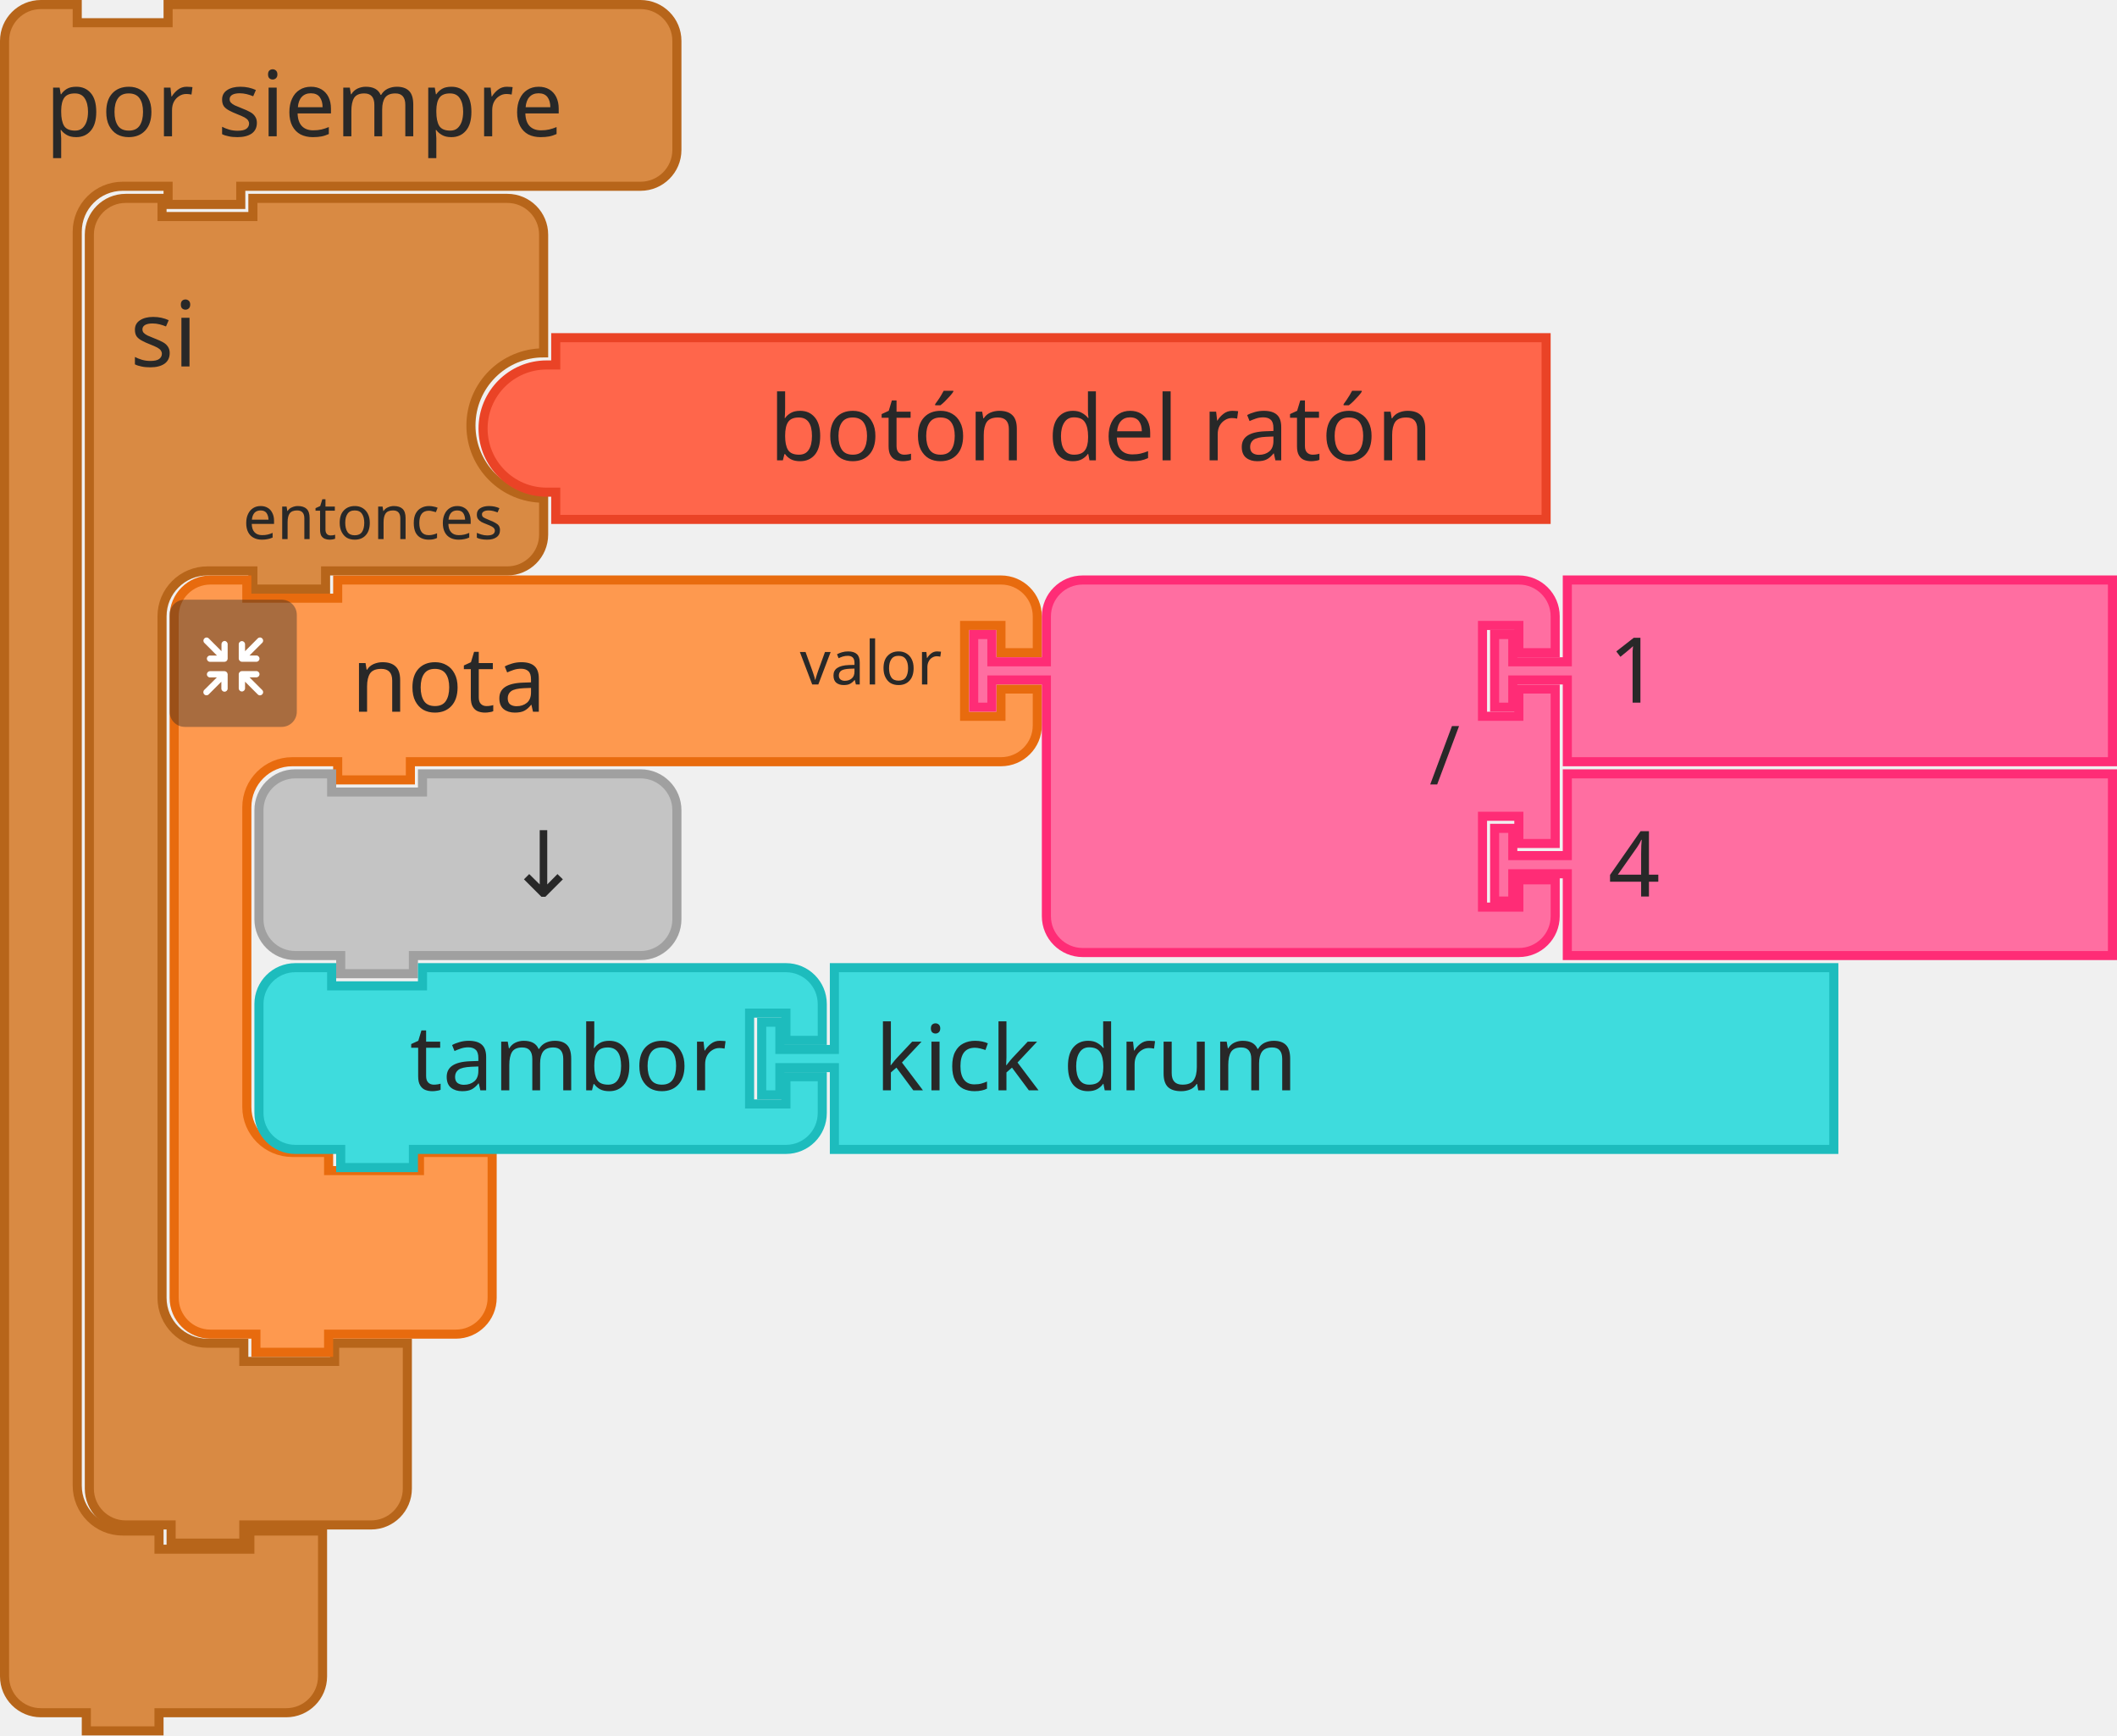
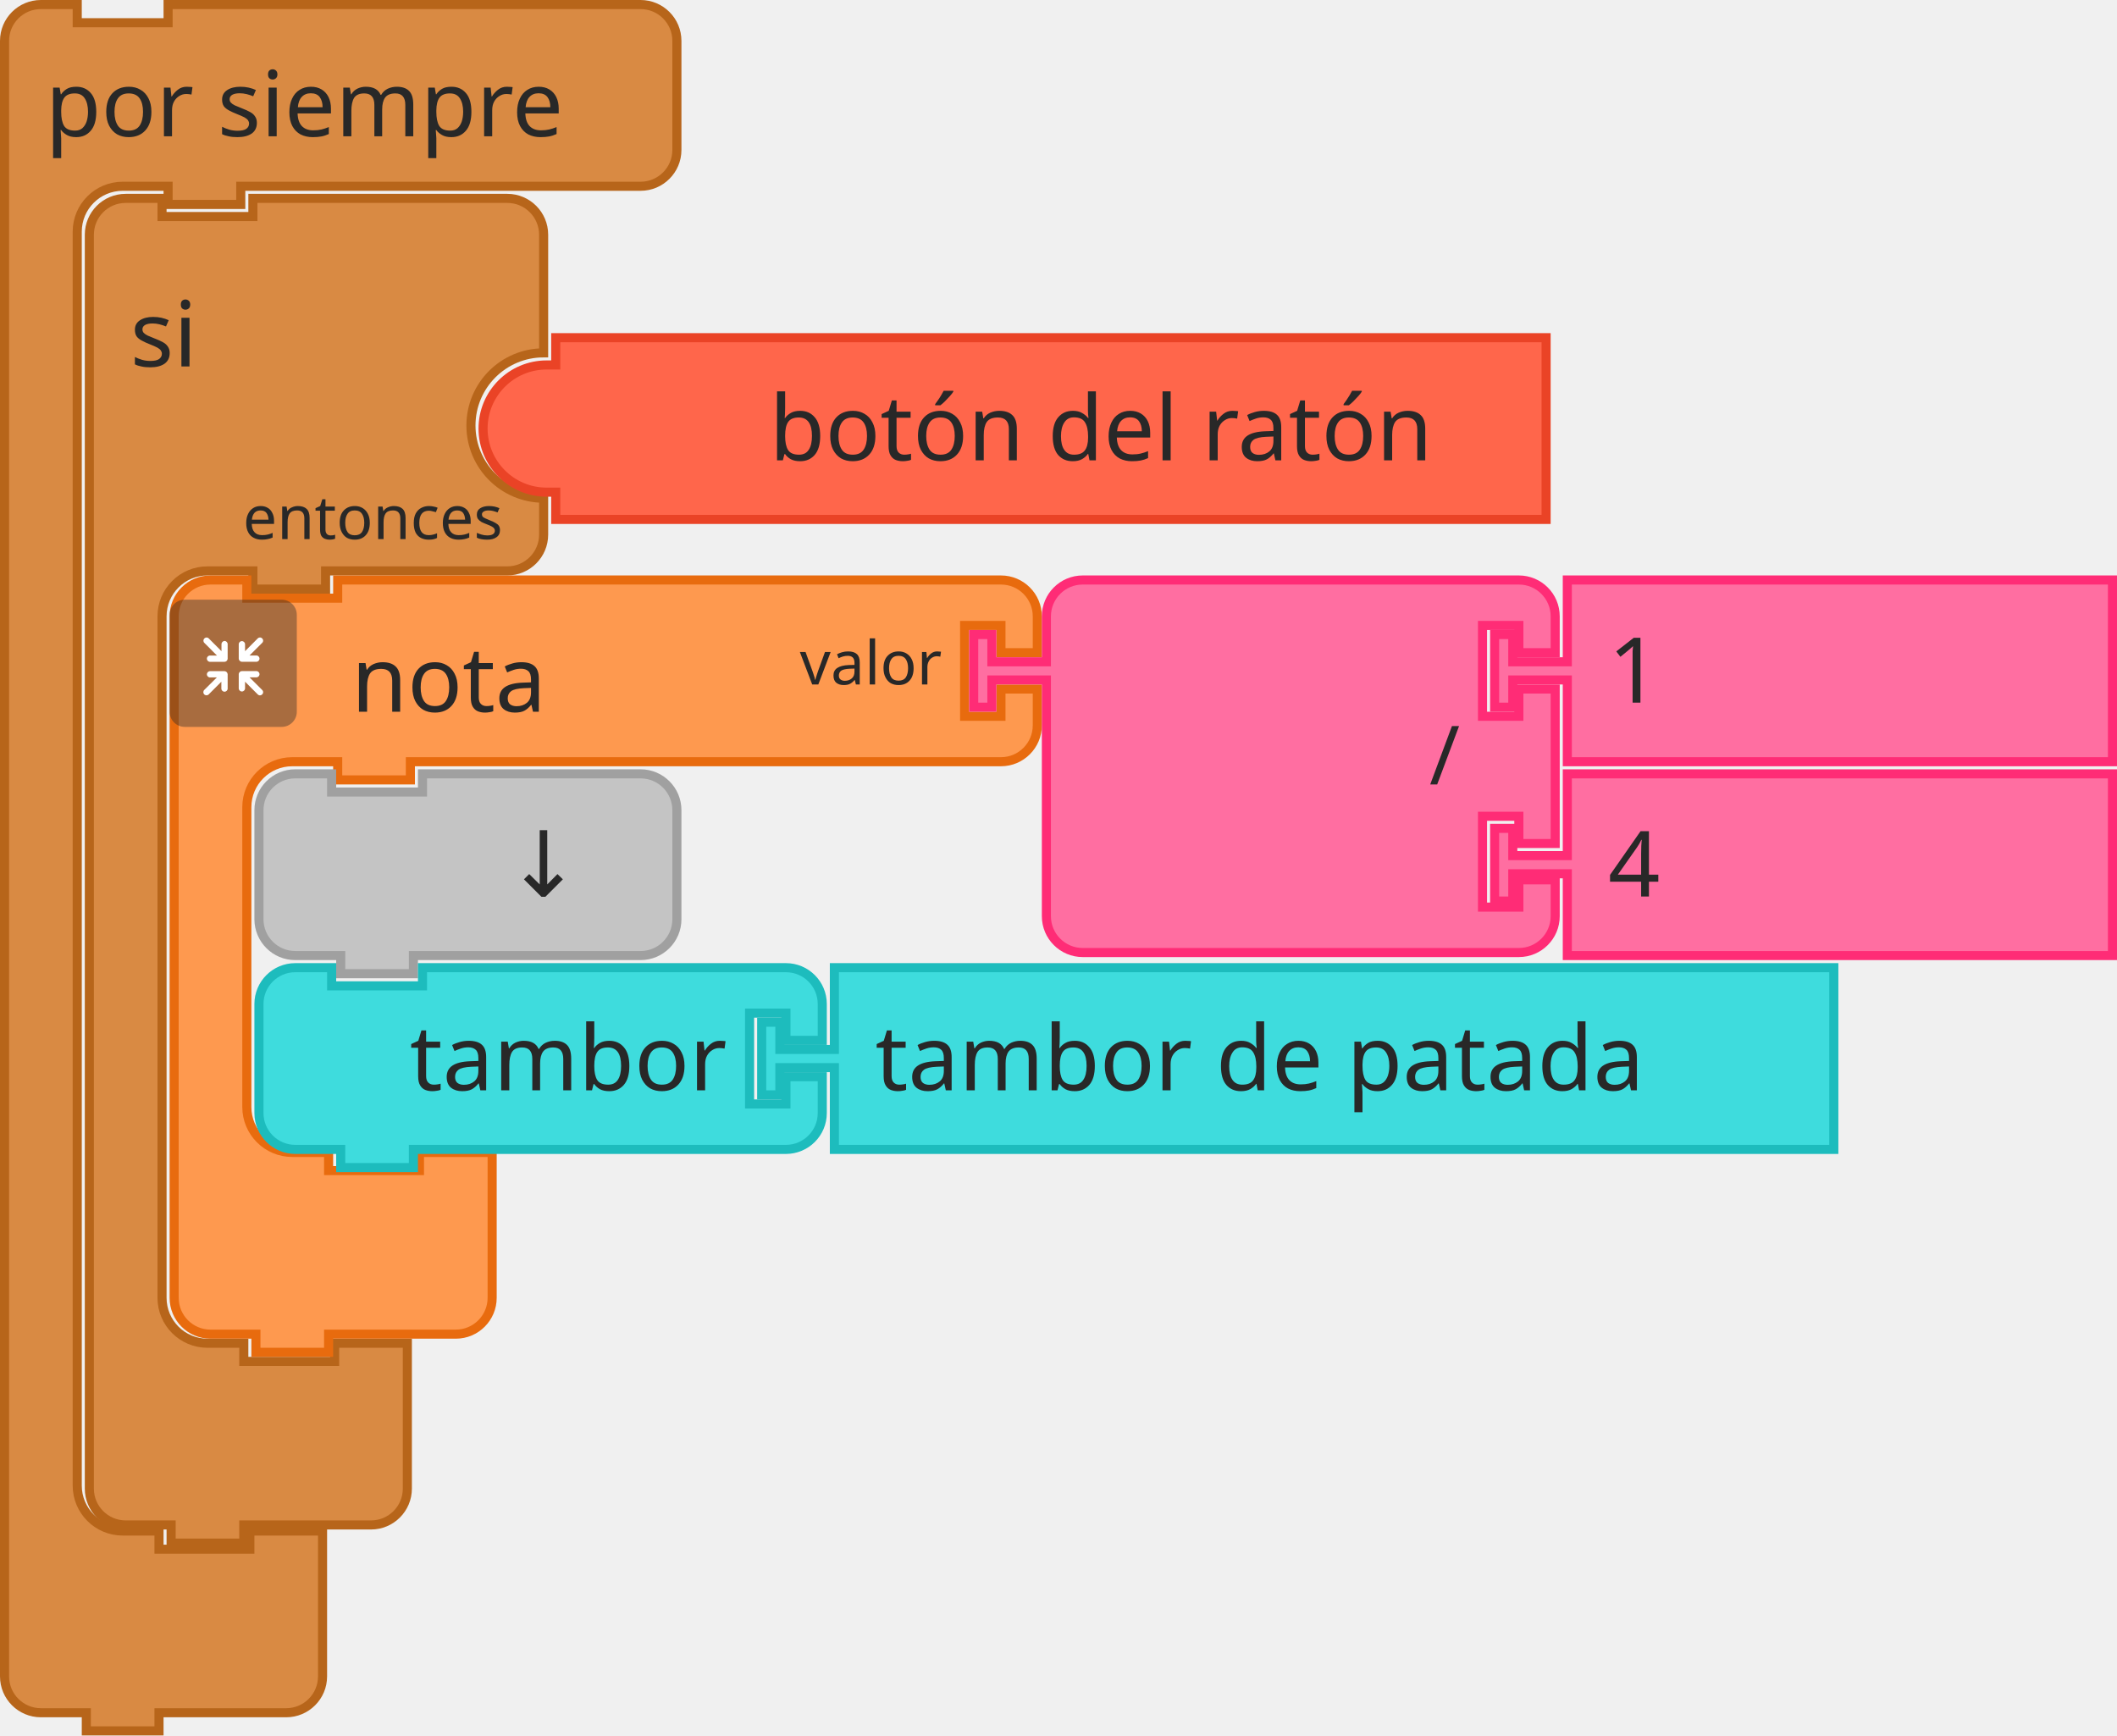
<svg xmlns="http://www.w3.org/2000/svg" width="349.5" height="286.5">
  <g transform="translate(0, 0)">
    <g transform="scale(1.5, 1.5)">
      <path d="m0.5 8.5 L 0.5 4.5 A 4 4 90 0 1 4.5 0.5 L 8.5 0.5 L 8.5 2.5 L 18.5 2.5 L 18.5 0.5 L 27.5 0.5 L 66.5 0.5 L 70.5 0.5 A 4 4 90 0 1 74.5 4.5 L 74.5 8.5 L 74.5 12.5 L 74.5 16.5 A 4 4 90 0 1 70.5 20.5 L 66.5 20.5 L 27.5 20.5 L 26.5 20.5 L 26.5 22.5 L 18.5 22.5 L 18.5 20.5 L 17.5 20.5 L 13.5 20.5 A 5 5 90 0 0 8.5 25.5 L 8.5 29.5 L 8.5 33.5 L 8.5 159.5 L 8.5 163.5 A 5 5 90 0 0 13.5 168.5 L 17.5 168.5 L 17.5 170.5 L 27.5 170.5 L 27.5 168.5 L 35.5 168.5 L 35.5 174.5 L 35.5 180.5 L 35.5 184.5 A 4 4 90 0 1 31.5 188.5 L 27.5 188.5 L 18.5 188.5 L 17.5 188.5 L 17.5 190.5 L 9.5 190.5 L 9.5 188.5 L 8.5 188.5 L 4.5 188.5 A 4 4 90 0 1 0.5 184.5 L 0.5 180.5 z" style="fill:#D98A43;fill-opacity:1;stroke:#B7651A;stroke-width:1;stroke-linecap:round;stroke-opacity:1;" />
      <text style="font-size:10px;fill:#282828;font-family:sans-serif;text-anchor:start">
        <tspan x="5" y="15">por siempre</tspan>
      </text>
    </g>
  </g>
  <g transform="translate(14, 32)">
    <g transform="scale(1.5, 1.5)">
      <path d="m0.5 8.5 L 0.5 4.5 A 4 4 90 0 1 4.5 0.5 L 8.5 0.5 L 8.5 2.5 L 18.5 2.5 L 18.5 0.5 L 27.5 0.5 L 42.5 0.5 L 46.5 0.5 A 4 4 90 0 1 50.5 4.5 L 50.5 8.5 L 50.5 17.5 A 8 8 90 0 0 42.5 25.5 A 8 8 90 0 0 50.5 33.5 L 50.5 37.5 A 4 4 90 0 1 46.5 41.5 L 42.5 41.5 L 27.5 41.5 L 26.5 41.5 L 26.5 43.5 L 18.5 43.5 L 18.5 41.5 L 17.5 41.5 L 13.5 41.5 A 5 5 90 0 0 8.5 46.5 L 8.5 50.5 L 8.5 54.5 L 8.5 117.5 L 8.5 121.5 A 5 5 90 0 0 13.5 126.5 L 17.5 126.5 L 17.5 128.5 L 27.5 128.5 L 27.5 126.5 L 35.5 126.5 L 35.5 132.5 L 35.5 138.5 L 35.5 142.5 A 4 4 90 0 1 31.5 146.5 L 27.5 146.5 L 18.5 146.5 L 17.5 146.5 L 17.5 148.5 L 9.5 148.5 L 9.5 146.5 L 8.5 146.5 L 4.5 146.5 A 4 4 90 0 1 0.5 142.5 L 0.5 138.5 z" style="fill:#D98A43;fill-opacity:1;stroke:#B7651A;stroke-width:1;stroke-linecap:round;stroke-opacity:1;" />
      <text style="font-size:10px;fill:#282828;font-family:sans-serif;text-anchor:start">
        <tspan x="5" y="19">si</tspan>
      </text>
      <text style="font-size:6.667px;fill:#282828;font-family:sans-serif;text-anchor:end">
        <tspan x="46" y="38">entonces</tspan>
      </text>
    </g>
  </g>
  <g transform="translate(79, 55)">
    <g transform="scale(1.5, 1.5)">
      <path d="m0.5 10.5 A 7 7 90 0 1 7.5 3.5 L 8.5 3.5 L 8.5 2.5 L 8.5 0.5 L 117.5 0.5 L 117.5 16.5 L 117.5 20.5 L 8.5 20.5 L 8.5 18.5 L 8.5 17.5 L 7.5 17.5 A 7 7 90 0 1 0.5 10.5 z" style="fill:#FF664B;fill-opacity:1;stroke:#EA4326;stroke-width:1;stroke-linecap:round;stroke-opacity:1;" />
      <text style="font-size:10px;fill:#282828;font-family:sans-serif;text-anchor:end">
        <tspan x="105" y="14">botón del ratón</tspan>
      </text>
    </g>
  </g>
  <g>
    <g transform="translate(28, 95)">
      <g transform="scale(1.5, 1.5)">
        <path d="m0.5 8.5 L 0.5 4.5 A 4 4 90 0 1 4.5 0.5 L 8.5 0.5 L 8.5 2.5 L 18.5 2.5 L 18.5 0.5 L 27.5 0.5 L 87.5 0.5 L 91.5 0.5 A 4 4 90 0 1 95.5 4.5 L 95.5 8.5 L 91.5 8.5 L 91.5 5.5 L 87.5 5.5 L 87.5 15.5 L 91.5 15.5 L 91.5 12.5 L 95.5 12.5 L 95.5 16.5 A 4 4 90 0 1 91.5 20.5 L 87.5 20.5 L 27.5 20.5 L 26.5 20.5 L 26.5 22.5 L 18.5 22.5 L 18.5 20.5 L 17.5 20.5 L 13.5 20.5 A 5 5 90 0 0 8.5 25.5 L 8.5 29.5 L 8.5 33.5 L 8.5 54.5 L 8.5 58.5 A 5 5 90 0 0 13.5 63.5 L 17.5 63.5 L 17.5 65.5 L 27.5 65.5 L 27.5 63.5 L 35.5 63.5 L 35.5 69.5 L 35.5 75.5 L 35.5 79.5 A 4 4 90 0 1 31.5 83.5 L 27.5 83.5 L 18.5 83.5 L 17.5 83.5 L 17.5 85.5 L 9.5 85.5 L 9.5 83.5 L 8.5 83.5 L 4.5 83.5 A 4 4 90 0 1 0.5 79.5 L 0.5 75.5 z" style="fill:#FE994F;fill-opacity:1;stroke:#E86B0E;stroke-width:1;stroke-linecap:round;stroke-opacity:1;" />
        <text style="font-size:10px;fill:#282828;font-family:sans-serif;text-anchor:start">
          <tspan x="20" y="15">nota</tspan>
        </text>
        <text style="font-size:6.667px;fill:#282828;font-family:sans-serif;text-anchor:end">
          <tspan x="85" y="12">valor</tspan>
        </text>
      </g>
    </g>
    <g transform="translate(28, 99) scale(0.5 0.5)">
      <g style="isolation:isolate">
        <g id="レイヤー_2" data-name="レイヤー 2">
          <g id="Icon">
            <rect width="42" height="42" rx="5" ry="5" style="fill:#292929;opacity:0.4;mix-blend-mode:multiply" />
            <path d="M30.56,29.8l-4.17-4.16h2.26a1,1,0,1,0,0-2.07H23.94a1.08,1.08,0,0,0-1.11,1v0s0,0,0,.06v4.64h0a1,1,0,1,0,2.08,0V27.08l4.19,4.19a1,1,0,0,0,1.46,0A1,1,0,0,0,30.56,29.8Z" style="fill:#fff" />
            <path d="M19.17,24.6a1.08,1.08,0,0,0-1.11-1H13.35a1,1,0,1,0,0,2.07H15.6L11.44,29.8a1,1,0,0,0,1.47,1.47l4.18-4.19v2.26a1,1,0,1,0,2.08,0V24.7s0,0,0-.06A.08.08,0,0,1,19.17,24.6Z" style="fill:#fff" />
            <path d="M23.94,20.5h4.7a1,1,0,1,0,0-2.08H26.39l4.17-4.16a1,1,0,0,0,0-1.47,1,1,0,0,0-1.46,0L24.91,17V14.72a1,1,0,1,0-2.08,0v4.64a.43.43,0,0,0,0,.05v.05A1.09,1.09,0,0,0,23.94,20.5Z" style="fill:#fff" />
            <path d="M18.13,13.62a1.08,1.08,0,0,0-1,1.09V17l-4.18-4.19a1,1,0,0,0-1.47,0,1,1,0,0,0,0,1.46l4.16,4.17H13.35a1,1,0,1,0,0,2.08h4.71a1.09,1.09,0,0,0,1.11-1,.08.08,0,0,1,0,0s0,0,0-.06V14.71A1.07,1.07,0,0,0,18.13,13.62Z" style="fill:#fff" />
          </g>
        </g>
      </g>
    </g>
  </g>
  <g transform="translate(160, 95)">
    <g transform="scale(1.5, 1.5)">
      <path d="m8.5 8.5 L 8.5 4.5 A 4 4 90 0 1 12.5 0.5 L 16.5 0.5 L 26.5 0.5 L 56.5 0.5 L 60.5 0.5 A 4 4 90 0 1 64.5 4.5 L 64.5 8.5 L 60.5 8.5 L 60.5 5.5 L 56.5 5.5 L 56.5 15.5 L 60.5 15.5 L 60.5 12.5 L 64.5 12.5 L 64.5 29.5 L 60.5 29.5 L 60.5 26.5 L 56.5 26.5 L 56.5 36.5 L 60.5 36.5 L 60.5 33.5 L 64.5 33.5 L 64.5 37.5 A 4 4 90 0 1 60.5 41.5 L 56.5 41.5 L 26.5 41.5 L 16.5 41.5 L 12.5 41.5 A 4 4 90 0 1 8.5 37.5 L 8.5 33.5 L 8.5 12.5 L 8.5 11.5 L 2.5 11.5 L 2.5 14.5 L 0.5 14.5 L 0.5 6.5 L 2.5 6.5 L 2.5 9.5 L 8.5 9.5 L 8.5 8.5 z" style="fill:#FF6EA1;fill-opacity:1;stroke:#FF2C76;stroke-width:1;stroke-linecap:round;stroke-opacity:1;" />
      <text style="font-size:9px;fill:#282828;font-family:sans-serif;text-anchor:end">
        <tspan x="54" y="23">/</tspan>
      </text>
      <text style="font-size:6px;fill:#282828;font-family:sans-serif;text-anchor:end">
        <tspan x="54" y="12" />
      </text>
      <text style="font-size:6px;fill:#282828;font-family:sans-serif;text-anchor:end">
        <tspan x="54" y="33" />
      </text>
    </g>
  </g>
  <g transform="translate(246, 95)">
    <g transform="scale(1.5, 1.5)">
      <path d="m8.5 0.5 L 68.5 0.5 L 68.5 20.5 L 8.5 20.5 L 8.5 12.5 L 8.5 11.5 L 2.5 11.5 L 2.5 14.5 L 0.5 14.5 L 0.5 6.5 L 2.5 6.5 L 2.5 9.5 L 8.5 9.5 L 8.5 8.5 z" style="fill:#FF6EA1;fill-opacity:1;stroke:#FF2C76;stroke-width:1;stroke-linecap:round;stroke-opacity:1;" />
      <text style="font-size:10px;fill:#282828;font-family:sans-serif;text-anchor:start">
        <tspan x="13" y="14">1</tspan>
      </text>
    </g>
  </g>
  <g transform="translate(246, 127)">
    <g transform="scale(1.5, 1.5)">
      <path d="m8.5 0.5 L 68.5 0.5 L 68.5 20.5 L 8.5 20.5 L 8.5 12.5 L 8.5 11.5 L 2.5 11.5 L 2.5 14.5 L 0.5 14.5 L 0.5 6.5 L 2.5 6.5 L 2.5 9.5 L 8.5 9.5 L 8.5 8.5 z" style="fill:#FF6EA1;fill-opacity:1;stroke:#FF2C76;stroke-width:1;stroke-linecap:round;stroke-opacity:1;" />
      <text style="font-size:10px;fill:#282828;font-family:sans-serif;text-anchor:start">
        <tspan x="13" y="14">4</tspan>
      </text>
    </g>
  </g>
  <g transform="translate(42, 127)">
    <g transform="scale(1.5, 1.5)">
      <path d="m0.5 8.5 L 0.5 4.5 A 4 4 90 0 1 4.5 0.5 L 8.5 0.5 L 8.5 2.5 L 18.5 2.5 L 18.5 0.5 L 38.5 0.5 L 42.5 0.5 A 4 4 90 0 1 46.5 4.5 L 46.5 8.5 L 46.5 12.5 L 46.5 16.5 A 4 4 90 0 1 42.5 20.5 L 38.5 20.5 L 18.5 20.5 L 17.5 20.5 L 17.5 22.5 L 9.5 22.5 L 9.5 20.5 L 8.5 20.5 L 4.5 20.5 A 4 4 90 0 1 0.5 16.5 L 0.5 12.5 z" style="fill:#C4C4C4;fill-opacity:1;stroke:#A0A0A0;stroke-width:1;stroke-linecap:round;stroke-opacity:1;" />
      <text style="font-size:10px;fill:#282828;font-family:sans-serif;text-anchor:end">
        <tspan x="36" y="14">↓</tspan>
      </text>
    </g>
  </g>
  <g transform="translate(42, 159)">
    <g transform="scale(1.5, 1.5)">
      <path d="m0.5 8.5 L 0.5 4.5 A 4 4 90 0 1 4.5 0.5 L 8.5 0.5 L 8.5 2.5 L 18.5 2.5 L 18.5 0.5 L 54.5 0.5 L 58.5 0.5 A 4 4 90 0 1 62.5 4.5 L 62.5 8.5 L 58.5 8.5 L 58.5 5.5 L 54.5 5.5 L 54.5 15.5 L 58.5 15.5 L 58.5 12.5 L 62.5 12.5 L 62.5 16.5 A 4 4 90 0 1 58.5 20.5 L 54.5 20.5 L 18.5 20.5 L 17.5 20.5 L 17.5 22.5 L 9.5 22.5 L 9.5 20.5 L 8.5 20.5 L 4.5 20.5 A 4 4 90 0 1 0.5 16.5 L 0.5 12.5 L 0.5 8.5 z" style="fill:#3EDCDD;fill-opacity:1;stroke:#1DBCBD;stroke-width:1;stroke-linecap:round;stroke-opacity:1;" />
      <text style="font-size:10px;fill:#282828;font-family:sans-serif;text-anchor:end">
        <tspan x="52" y="14">tambor</tspan>
      </text>
      <text style="font-size:6.667px;fill:#282828;font-family:sans-serif;text-anchor:end">
        <tspan x="52" y="12" />
      </text>
    </g>
  </g>
  <g transform="translate(125, 159)">
    <g transform="scale(1.5, 1.5)">
      <path d="m8.5 0.5 L 118.5 0.5 L 118.5 20.5 L 8.5 20.5 L 8.5 12.5 L 8.5 11.5 L 2.5 11.5 L 2.5 14.5 L 0.5 14.5 L 0.5 6.5 L 2.5 6.5 L 2.5 9.5 L 8.5 9.5 L 8.5 8.5 z" style="fill:#3EDCDD;fill-opacity:1;stroke:#1DBCBD;stroke-width:1;stroke-linecap:round;stroke-opacity:1;" />
      <text style="font-size:10px;fill:#282828;font-family:sans-serif;text-anchor:start">
-         <tspan x="13" y="14">kick drum</tspan>
+         <tspan x="13" y="14">tambor de patada</tspan>
      </text>
    </g>
  </g>
</svg>
